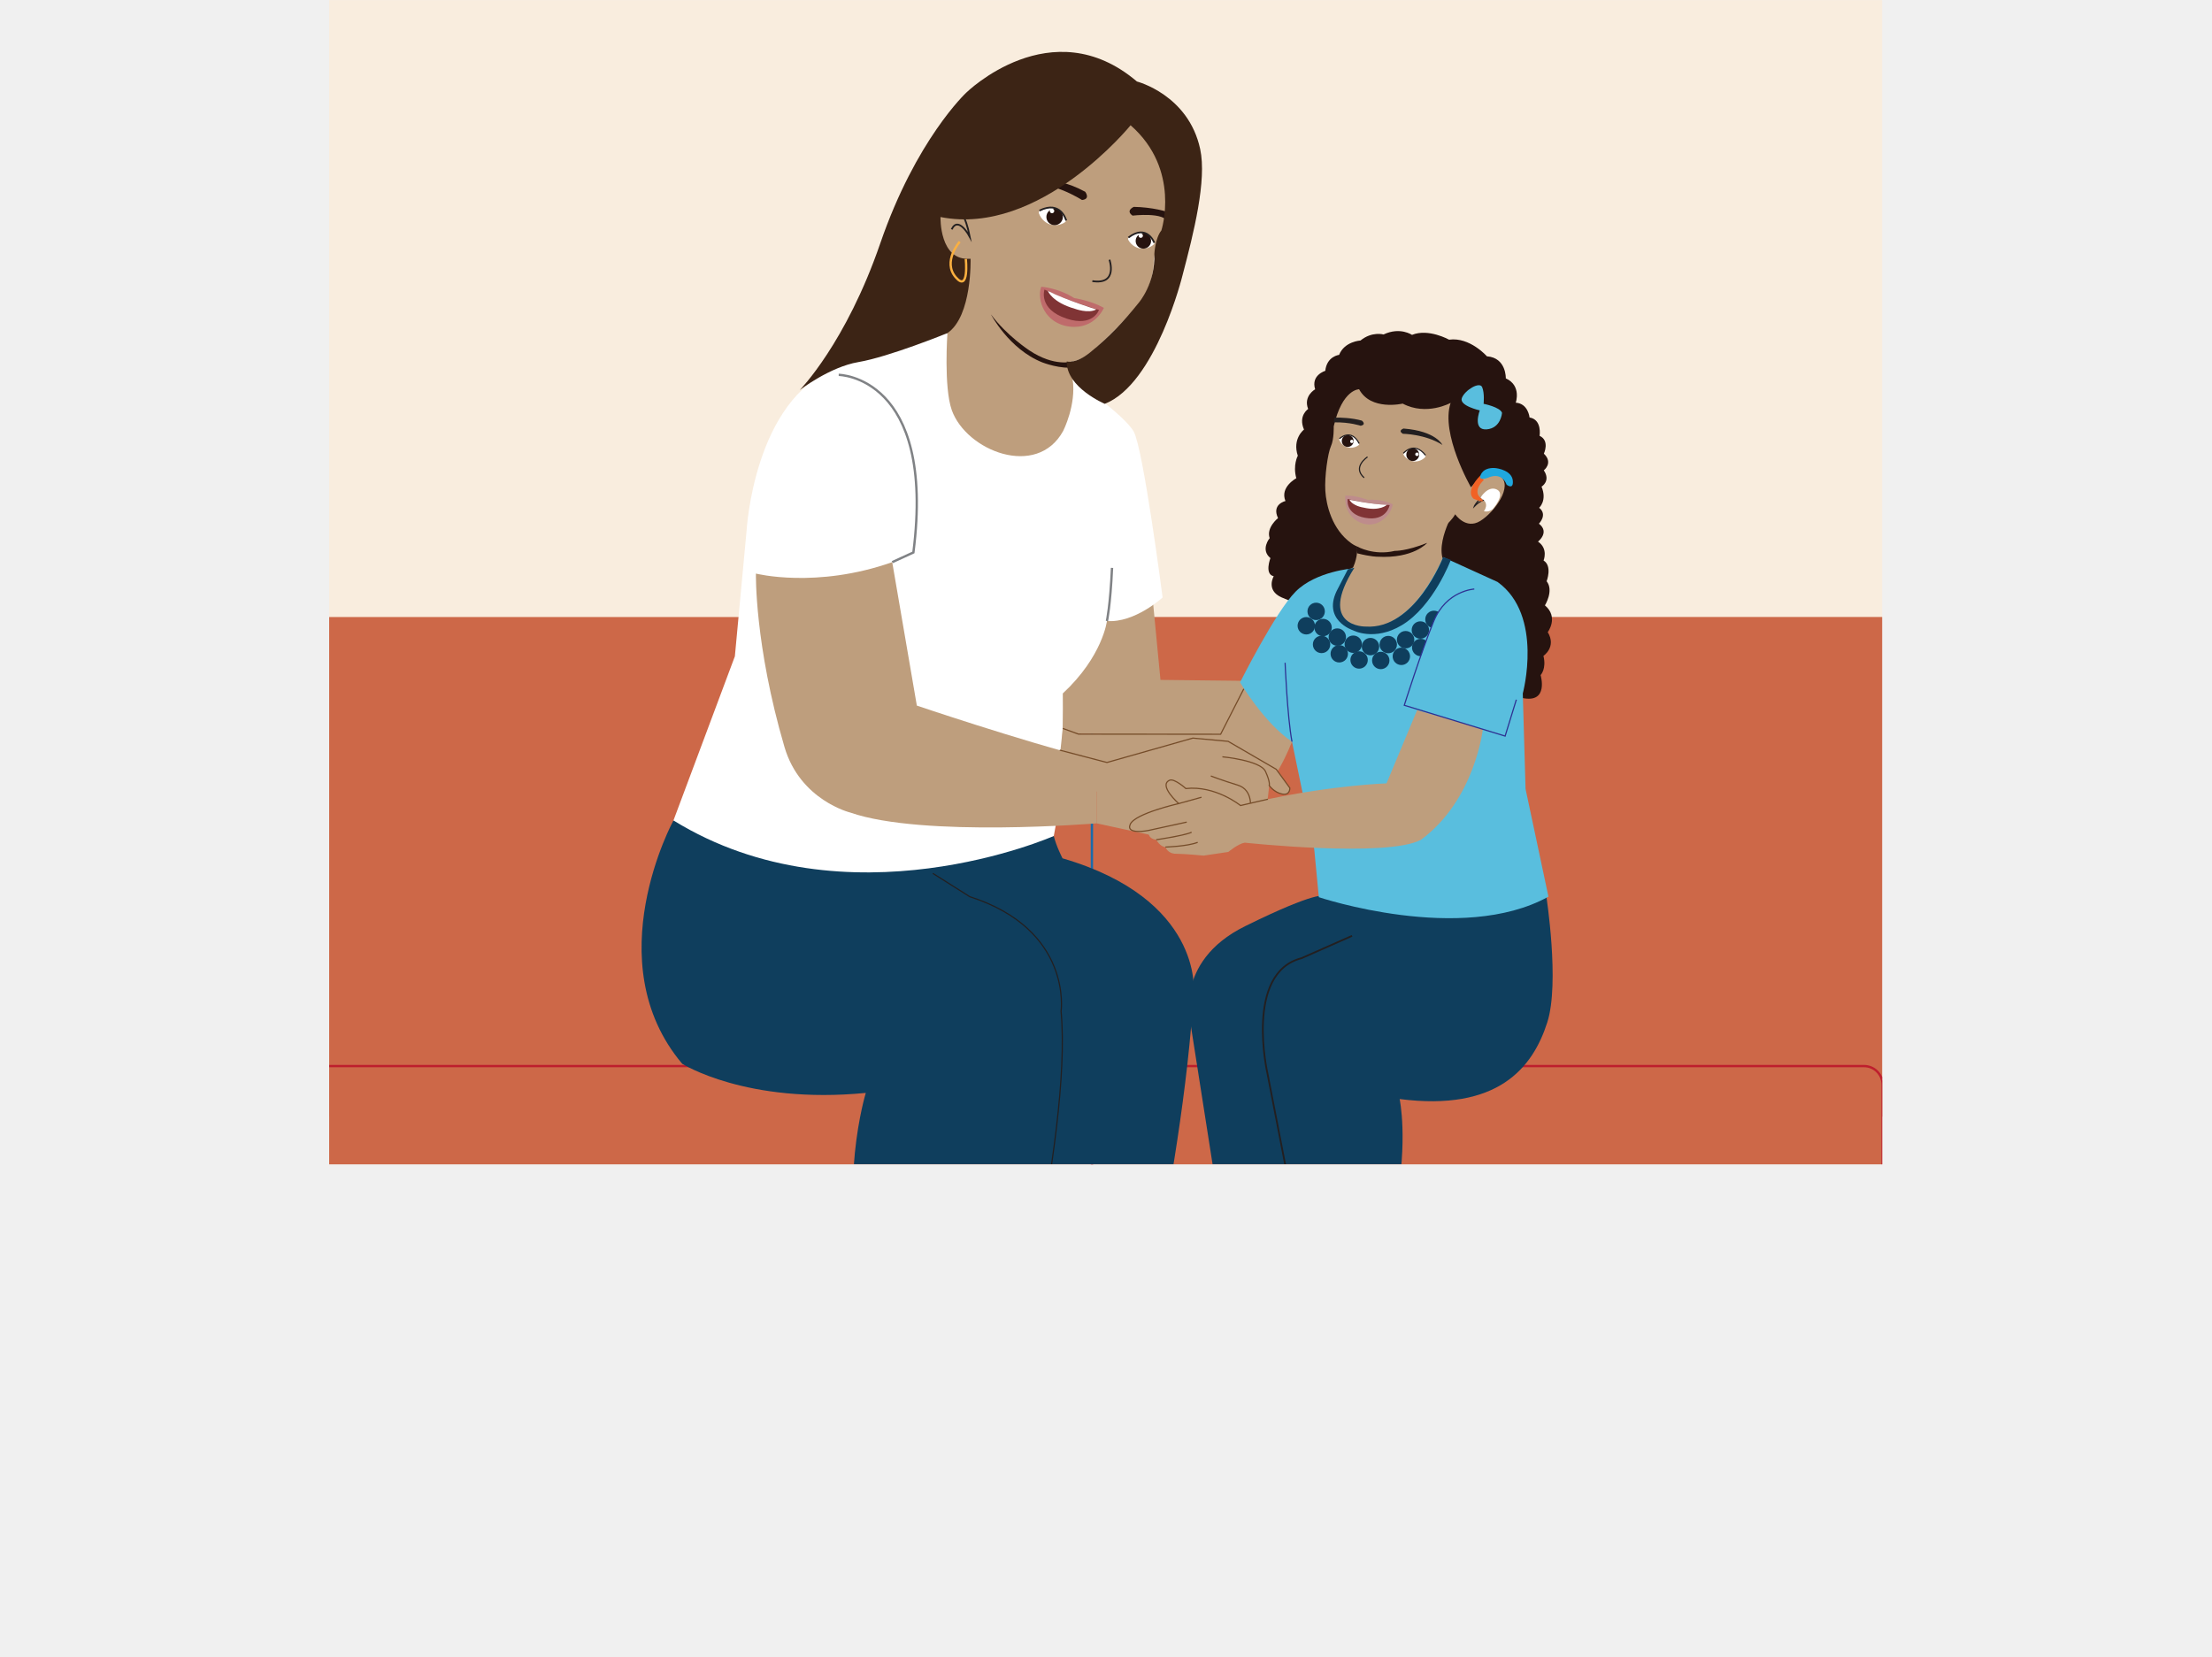
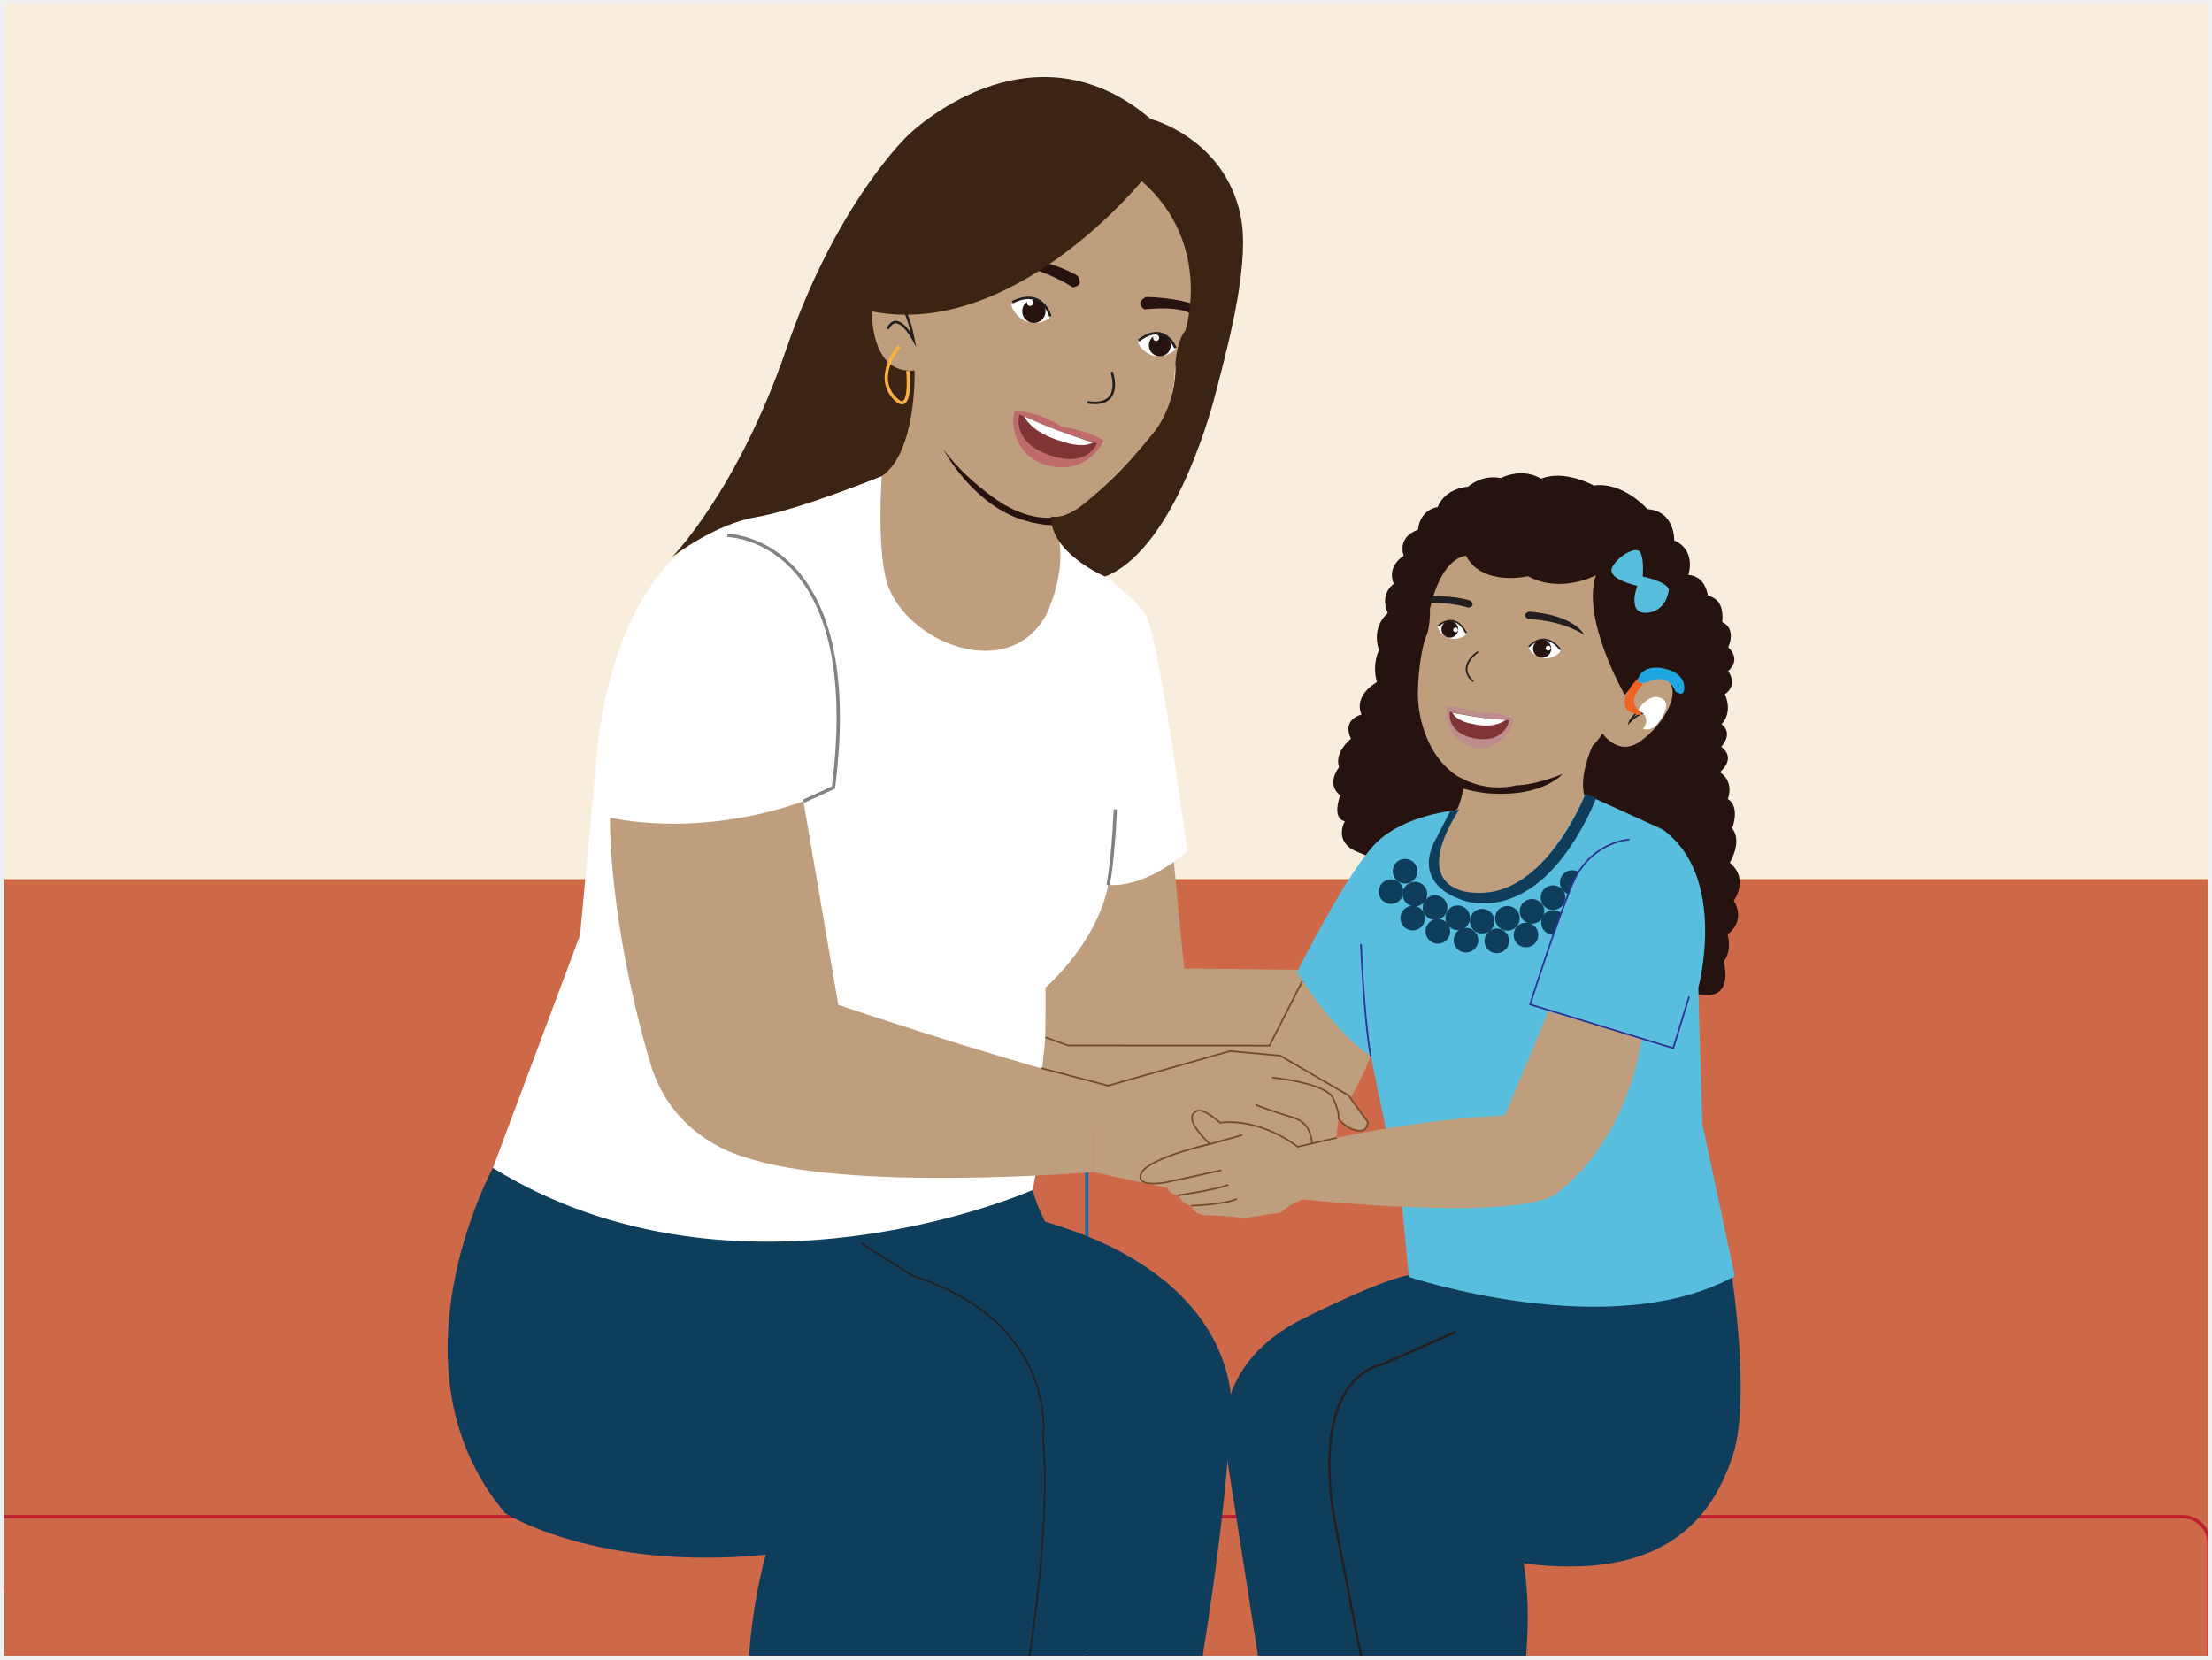
- <svg xmlns="http://www.w3.org/2000/svg" id="Layer_1" data-name="Layer 1" viewBox="0 0 1900.23 1423.38">
+ <svg xmlns="http://www.w3.org/2000/svg" id="Layer_1" data-name="Layer 1" viewBox="280.18 -2.00 1338.91 1004.55">
  <defs>
    <style>
      .cls-1, .cls-2, .cls-3, .cls-4, .cls-5, .cls-6 {
        fill: none;
      }

      .cls-2 {
        stroke-width: 1.5px;
      }

      .cls-2, .cls-7, .cls-8, .cls-9, .cls-10, .cls-3, .cls-4, .cls-5, .cls-6 {
        stroke-miterlimit: 10;
      }

      .cls-2, .cls-4 {
        stroke: #231f20;
      }

      .cls-11 {
        clip-path: url(#clippath);
      }

      .cls-12 {
        fill: #f9edde;
      }

      .cls-13 {
        fill: #006087;
      }

      .cls-14, .cls-7 {
        fill: #fff;
      }

      .cls-15 {
        fill: #f16225;
      }

      .cls-16 {
        fill: #803435;
      }

      .cls-17 {
        fill: #8b5e3c;
      }

      .cls-18 {
        fill: #be9e7d;
      }

      .cls-19 {
        fill: #be8c8c;
      }

      .cls-20 {
        fill: #bf6b6b;
      }

      .cls-21, .cls-9 {
        fill: #cd6848;
      }

      .cls-22 {
        fill: #e2ae6d;
      }

      .cls-23 {
        fill: #231f20;
      }

      .cls-24 {
        fill: #1fa8df;
      }

      .cls-25 {
        fill: #0f3e5d;
      }

      .cls-26 {
        fill: #3c2415;
      }

      .cls-27, .cls-10 {
        fill: #59bede;
      }

      .cls-28 {
        fill: #754c29;
      }

      .cls-29 {
        fill: #26130f;
      }

      .cls-7 {
        stroke: #808285;
      }

      .cls-7, .cls-8, .cls-9, .cls-3 {
        stroke-width: 2px;
      }

      .cls-8 {
        fill: #0098bd;
        stroke: #196bac;
      }

      .cls-9 {
        stroke: #be1e2d;
      }

      .cls-30 {
        clip-path: url(#clippath-1);
      }

      .cls-10 {
        stroke: #2e3192;
      }

      .cls-3 {
        stroke: #fbb040;
      }

      .cls-5 {
        stroke: #754c29;
      }

      .cls-6 {
        stroke: #fff;
        stroke-width: .3px;
      }
    </style>
    <clipPath id="clippath">
      <rect class="cls-1" x="282.77" width="1334.11" height="1000.39" />
    </clipPath>
    <clipPath id="clippath-1">
      <rect class="cls-1" x="525.53" y="18.12" width="896.63" height="982.1" />
    </clipPath>
  </defs>
  <g class="cls-11">
    <rect class="cls-12" x=".26" y=".1" width="1899.38" height="1328.92" />
    <rect class="cls-22" y="1315.53" width="1900.23" height="107.85" />
    <g>
      <rect class="cls-13" x="229.89" y="1106.3" width="1406.2" height="43.02" />
      <path class="cls-21" d="M241.65,530.12H902.53c19.72,0,35.74,16.01,35.74,35.74v393.17c0,.21-.17,.38-.38,.38H241.65c-19.72,0-35.74-16.01-35.74-35.74v-357.81c0-19.72,16.01-35.74,35.74-35.74Z" />
      <path class="cls-28" d="M169.67,1351.45h-40.2c-13.81,0-26.06-8.83-30.43-21.93l-16.53-49.58H223.16l-27.83,55.65c-4.86,9.72-14.79,15.86-25.66,15.86Z" />
      <path class="cls-21" d="M973.74,530.12h696.54s.08,.03,.08,.08v393.47c0,19.72-16.01,35.74-35.74,35.74H973.74c-19.72,0-35.74-16.01-35.74-35.74v-357.81c0-19.72,16.01-35.74,35.74-35.74Z" transform="translate(2608.36 1489.52) rotate(-180)" />
      <path class="cls-28" d="M1706.6,1351.45h40.2c13.81,0,26.06-8.83,30.43-21.93l16.53-49.58h-140.64s27.83,55.65,27.83,55.65c4.86,9.72,14.79,15.86,25.66,15.86Z" />
      <rect class="cls-1" x="1602.37" y="775.62" width="230.35" height="504.48" rx="35.2" ry="35.2" />
      <rect class="cls-8" x="40.75" y="775.62" width="230.35" height="504.48" rx="35.2" ry="35.2" transform="translate(311.86 2055.73) rotate(-180)" />
      <path class="cls-9" d="M922.3,1138.99H274.98c-8.82,0-15.96-7.15-15.96-15.96v-168.88c0-8.82,7.15-15.96,15.96-38.21H922.3c8.82,22.25,15.96,29.4,15.96,38.21v168.88c0,8.82-7.15,15.96-15.96,15.96Z" />
      <rect class="cls-9" x="938.01" y="915.93" width="679.24" height="200.8" rx="15.96" ry="15.96" transform="translate(2555.25 2032.67) rotate(-180)" />
      <line class="cls-8" x1="938.01" y1="596.7" x2="938.01" y2="967.93" />
    </g>
  </g>
  <g class="cls-30">
    <g>
      <path class="cls-17" d="M855.96,1310.74s-4.46,38.32,20.01,36.44c0,0,30.52,5.66,53.52,2.78,0,0,19.51-1.29,34.5,6.89,0,0,87.61,23.57,130.64-14.43,0,0,3.67-5.16,.15-11.75" />
      <path class="cls-18" d="M873.65,1226.07l-3.69,25.03s-11.67,65.53,101.67,72.84c98.55,6.36,53.66-27.34,53.66-27.34,0,0-29.11-20.43-68-39.41,0,0-11.2-4.06-12.73-16.81-1.96-16.38-46.86,6.16-70.91-14.32Z" />
      <path class="cls-29" d="M871.13,1248.78s-7.84,12.86,11.2,23.64c19.05,10.77,49.59,38.24,105.03,47.86,0,0,46.85,5.12,37.93-23.67,0,0,19.39,9.55,53.25,18.4,33.86,8.86,6.59,28.29,6.59,28.29,0,0-48.3,26.08-118.57,5.67,0,0-28.56-15.96-64.58-19.47-36.02-3.51-46.02-18.75-46.02-18.75,0,0-5.65-17.05,6.61-38.59,0,0,2.2-4.54,1.91-10.57,0,0-4.4-7.85,6.64-12.81Z" />
      <path class="cls-17" d="M751.62,1318.92s-6.72,40.72,19.52,39.96c0,0,32.33,7.61,57.05,5.71,0,0,20.92-.38,36.51,9.13,0,0,92.42,29.67,140.35-8.75,0,0,4.18-5.32,.76-12.55" />
      <path class="cls-18" d="M774.85,1229.33l-5.22,26.57s-15.82,69.43,104.93,83.04c104.99,11.84,58.75-26.48,58.75-26.48,0,0-30.07-23.32-70.66-45.59,0,0-11.76-4.91-12.74-18.61-1.26-17.6-50.39,4.19-75.05-18.93Z" />
      <path class="cls-29" d="M770.99,1253.48s-9.04,13.35,10.76,25.83c19.8,12.49,51.04,43.4,109.8,56.51,0,0,49.81,7.86,41.74-23.36,0,0,20.23,11.19,55.97,22.39,35.73,11.19,5.6,30.57,5.6,30.57,0,0-52.95,25.4-127,0,0,0-29.71-18.51-68.02-24.11-38.32-5.6-48.22-22.39-48.22-22.39,0,0-5.17-18.51,9.04-40.9,0,0,2.58-4.74,2.58-11.19,0,0-4.31-8.61,7.75-13.35Z" />
      <path class="cls-6" d="M1006.48,1365.93s6.75-27.81-17.21-31.08c-21.16-2.89-55.97-22.39-55.97-22.39,0,0-38.25-28.93-51.13-34.86,0,0-21.66-12.33-25.48-14.07" />
      <path class="cls-25" d="M578.53,704.9s-66.35,121.43,7.51,209.06c0,0,55.08,35.05,157.73,25.04,0,0-25.04,81.37,0,167.75,25.04,86.38,17.53,132.69,17.53,132.69,0,0,43.54,25.18,94.86,3.89l2.5-24.76,3.89,25.04s58.98,14.6,96.53-4.17c0,0,57.58-227.83,66.35-388.07,0,0,7.51-78.87-112.66-113.92,0,0-5.42-10.43-7.51-19.19,0,0-139.92,39.18-326.73-13.35Z" />
      <path class="cls-4" d="M858.67,1218.57s62.87-241.19,52.86-349.68c0,0,10.01-70.1-78.45-98.48l-31.71-20.03" />
    </g>
    <g>
      <path class="cls-25" d="M1328.36,769.91s11.65,74.64,.86,108.42c-12.52,39.22-42.56,76.78-126.85,65.93,0,0,7.51,35.05-3.34,90.97-10.85,55.92-15.02,60.92-15.02,60.92,0,0-37,15.86-58.7,4.17l-7.23-27.54,1.21,14.09s-22.91,25.7-62.69,8.73l-33.66-214.76s-15.86-54.25,46.74-85.12c62.59-30.88,67.6-25.87,67.6-25.87" />
      <path class="cls-28" d="M1119.29,1086.87s2.17,47.38,10.37,66.29c8.2,18.91,32.72,51.21-44.75,58.08,0,0-29.62,14.42-59.48,8.16,0,0-15.98-27.04,5.73-37.51,0,0,24.3-13.56,42.21-14.67,0,0-8.41-31.64-18.91-75.66,0,0,27.28,23.4,64.83-4.68Z" />
      <path class="cls-26" d="M1146.68,1184.43s-34.04,13.65-59.08,16.62c0,0-34.62,12.55-65.03,9.63,0,0,.64,4.7,3.33,8.43,0,0,29.69,6.53,62.97-8.64,0,0,64.8-5.65,57.81-26.04Z" />
      <polyline class="cls-6" points="1077.04 1123.82 1063.51 1140.83 1081.04 1157.46 1068.01 1167.71" />
      <polyline class="cls-6" points="1060.54 1122.97 1080.01 1139.28 1065.45 1152.48 1081.56 1167.75" />
      <path class="cls-17" d="M1187.91,1089.75s-1.26,48.59,7.42,68.61c8.68,20.02,34.64,54.22-47.37,61.49,0,0-31.36,15.26-62.97,8.64,0,0-16.92-28.62,6.07-39.71,0,0,25.72-14.36,44.69-15.54,0,0-9.04-44.07-11.94-78.58,0,0,24.36,24.82,64.11-4.91Z" />
      <path class="cls-26" d="M1205.76,1193.8s-34.04,13.65-59.08,16.62c0,0-34.62,12.55-65.03,9.63,0,0,.64,4.7,3.33,8.43,0,0,29.69,6.53,62.97-8.64,0,0,64.8-5.65,57.81-26.04Z" />
      <polyline class="cls-6" points="1144.76 1129.35 1131.23 1146.36 1148.76 1162.99 1135.73 1173.24" />
      <polyline class="cls-6" points="1128.26 1128.5 1147.73 1144.81 1133.17 1158.01 1149.28 1173.28" />
      <path class="cls-2" d="M1118.08,1072.78l-29.21-150.22s-20.03-86.79,29.21-99.31l43.4-19.19" />
    </g>
    <g>
      <polygon class="cls-18" points="990.46 517.02 996.9 584.15 1077.82 585.07 1088.86 632.89 897.58 630.13 935.28 537.25 990.46 517.02" />
      <path class="cls-18" d="M830.63,222.64s-6.03,49.3-25.45,75.08c0,0-42.03,131.54,66.25,159.44,0,0,86.22-3.64,60.57-120.06,0,0-17.9-12.06-14.05-31.14,4.07-20.2,2.52,.92,2.52,.92l-89.84-84.24" />
      <path class="cls-18" d="M838.88,181.79s29.64-99.87,121.68-84.28c0,0,64.27,16.44,37.23,106.22,0,0-7.22,13.67-6.73,22.03,0,0-.02,21.16-14.46,37.42-21.62,24.34-40.86,40.84-40.86,40.84,0,0-12.13,11.17-34.66,5.76,0,0-15.67-4.44-32.5-22.41,0,0-44.95-35.94-34.81-65.13,0,0-25.94,9.17-26.92-28.65,0,0,3.73-51.07,32.03-11.8Z" />
      <path class="cls-29" d="M929.5,171.83s-27.94-17.83-44.7-11.63c0,0,14.78-13.14,47.44,4.55,0,0,4.88,6.32-2.74,7.08Z" />
      <path class="cls-29" d="M1004.96,183.54c-.32-1.77-15.94-5.61-30.98-5.8,0,0-7.34,3.14-1.06,7.51,0,0,28.01-3.37,30.25,5.94,0,0,2.58-3.28,1.79-7.66Z" />
      <path class="cls-2" d="M953.09,223.14s7.67,21.85-14.71,18.37" />
      <path class="cls-2" d="M812.43,184.39s13.33-18.87,20.64,18.97c0,0-9.78-18.41-15.52-6.3" />
      <path class="cls-29" d="M921.53,310.52s-15.57,5.13-37.44-9.58c0,0-19.21-12.51-32.82-30.83,0,0,15.53,29.91,44.12,41.24,0,0,16.02,6.31,28.04,4.06,0,0-1.26-1.92-1.91-4.88Z" />
      <g>
        <path class="cls-14" d="M892.45,182.17s.14-.67,.76-1.12c2.05-1.49,6.61-4.1,12.58-2.79,6.68,1.47,8.98,8.56,9.74,11.08,.13,.43,.04,.77,.04,.77,0,0-.06,.38-.34,.59-1.34,1-5.66,3.67-12,2.37-3.78-.77-8.62-3.97-10.76-9.8-.15-.41-.07-.86,0-1.1Z" />
        <circle class="cls-29" cx="905.97" cy="186.39" r="7.07" />
        <circle class="cls-14" cx="903.73" cy="181.25" r="1.94" />
        <path class="cls-2" d="M915.93,189.45s-4.61-17.74-22.97-8.51" />
      </g>
      <g>
        <path class="cls-14" d="M969.04,205.02s.04-.65,.55-1.15c1.7-1.67,5.56-4.76,11.3-4.39,6.42,.42,9.57,6.68,10.64,8.91,.18,.38,.14,.71,.14,.71,0,0,0,.36-.23,.6-1.1,1.12-4.74,4.22-10.82,3.92-3.62-.18-8.58-2.46-11.41-7.57-.2-.36-.18-.79-.16-1.03Z" />
        <circle class="cls-29" cx="982.22" cy="207" r="6.63" />
        <circle class="cls-14" cx="979.97" cy="202.49" r="1.86" />
        <path class="cls-2" d="M991.62,208.61s-6.27-16.72-22.25-4.5" />
      </g>
      <path class="cls-20" d="M894.46,246.37s14.17,.75,28.39,9.74c0,0,14.17,2.06,25.44,8.39,0,0-7.62,18.6-29.28,16.12-21.66-2.47-28.59-23.26-24.54-34.25Z" />
      <path class="cls-16" d="M897.27,248.79s-5.75,16.79,19.11,24.99c22.58,7.45,27.71-7.49,27.71-7.49,0,0-25.77-7.38-46.82-17.5Z" />
      <path class="cls-14" d="M900.18,249.99s3.62,9.74,23.13,15.28c0,0,11.7,4.43,18.48,.58,0,0-24.95-7.71-41.61-15.86Z" />
      <path class="cls-14" d="M813.89,286.19s-3.28,46.4,3.74,66.16c12.45,35.01,73.14,59.13,95.7,17.89,0,0,11.46-22.43,8.1-44.51,0,0,44.2,30.35,52.48,45.06,8.28,14.71,24.83,142.54,24.83,142.54,0,0-23.91,22.07-47.82,20.23,0,0-3.59,30.35-37.92,62.23,0,0,1.23,79.09-7.73,122.46,0,0-177.75,78.61-326.73-13.35l52.75-140.99,10.12-108.52s6.44-112.19,76.33-138.86c52.26-19.94,96.16-30.35,96.16-30.35Z" />
      <path class="cls-7" d="M720.49,322.06s83.49,.86,64.17,152.6l-18.19,8.33" />
      <path class="cls-7" d="M950.91,533.57s2.94-13.18,4.38-45.67" />
      <path class="cls-26" d="M971.24,107.63s-77.76,95.81-163.29,78.84c0,0-1.19,38.37,25.83,35.77,0,0,1.45,49.35-19.89,63.95,0,0-50.23,20.47-76.49,24.9-24.58,4.15-50.32,23.98-50.32,23.98,0,0,39.64-40.21,69.13-126.04,30.62-89.11,73.78-129.35,73.78-129.35,0,0,73.26-72.09,146.69-9.66,0,0,44.23,11.31,54.33,58,5.84,27-5.62,72.36-15.16,108.51,0,0-22.79,93.15-66.77,110.44,0,0-33.09-14.02-32.7-36.39,0,0,7.7,2.24,19.83-7.58,16.55-13.4,28.94-26.6,42.25-43.16,0,0,14.15-16.37,13.21-41.98,0,0,.66-13.22,6.01-19.85,0,0,17.04-52.26-26.43-90.39" />
      <path class="cls-3" d="M824.47,207.65s-15.07,17.18-3.43,30.59c11.64,13.41,8.64-15.77,8.64-15.77" />
    </g>
    <g>
      <g>
        <path class="cls-29" d="M1100.89,513.23c-13.71-6.14-6.68-18.15-6.68-18.15-8.23-1.75-2.85-15.58-2.85-15.58-8.87-7.28-.65-17.15-.65-17.15-3.15-9.04,7.18-17.22,7.18-17.22-5.7-11.99,6.39-14.65,6.39-14.65-4.98-12.06,9.33-19.59,9.33-19.59-3.15-11.37,1.28-19.32,1.28-19.32-4.92-14.76,5.32-22.5,5.32-22.5-5.2-11.99,3.56-17.66,3.56-17.66-4.35-11.18,6.01-16.94,6.01-16.94-3.78-12.25,8.71-15.85,8.71-15.85,1.3-12.57,11.88-13.73,11.88-13.73,4.64-11.63,18.37-12.33,18.37-12.33,9.86-8.05,19.81-5.19,19.81-5.19,14.21-6.75,24.43,.36,24.43,.36,14.13-5.8,31.86,4.11,31.86,4.11,17.84-2.47,32.5,14.29,32.5,14.29,16.84,1.24,16.23,18.96,16.23,18.96,13.71,6.14,8.55,20.88,8.55,20.88,10.72,.7,11.85,12.72,11.85,12.72,10.94,1.81,8.63,15.76,8.63,15.76,8.99,4.2,3.66,15.33,3.66,15.33,8.37,7.97-.05,14.33-.05,14.33,6.23,9.17-1.93,14.01-1.93,14.01,4.98,12.06-2.07,18.15-2.07,18.15,7.55,5.9-.19,13.66-.19,13.66,9.56,7.39-.78,15.4-.78,15.4,9.06,6.15,4.77,16.24,4.77,16.24,7.73,4.77,2.63,17.81,2.63,17.81,6.42,8.04-1.46,20.74-1.46,20.74,12.08,10.2,2.42,23.02,2.42,23.02,7.73,12.75-3.7,20.37-3.7,20.37,2.77,11.23-2.43,16.5-2.43,16.5,0,0,7.33,24.5-15.62,19.69" />
        <path class="cls-18" d="M1167.56,334.44s-14.41-.3-21.82,31.91c0,0,.37,10.93-2.37,16.95-2.74,6.03-5.58,26.29-4.84,38.38,.74,12.09,5.6,33.08,22.31,45.07,16.71,11.99,47.96,1.66,47.96,1.66,0,0,31.73-9.46,41.29-26.57,0,0,8.99,13.45,21.47,5.8,12.48-7.66,28.39-29.95,17.34-38.51-9.48-7.35-21.29,4.94-24.45,8.57-.52,.6-.81,.96-.81,.96,0,0-26.41-45.82-17.47-72.52,0,0-20.67,11.45-41.18,.62,0,0-27.36,6.47-37.44-12.32Z" />
        <path class="cls-27" d="M1290.34,354.7s-.91,13.25-13.27,14.19c-12.37,.93-5.88-16.3-5.88-16.3,0,0-17.88-3.96-15.39-10.61,2.48-6.65,15.24-14.5,17.45-9.36,2.21,5.14,1.25,14.33,1.25,14.33,0,0,14.14,2.75,15.84,7.76Z" />
        <path class="cls-23" d="M1205.1,372.69s19.34,.19,34.01,9.58c0,0-5.39-11.93-33.41-14.08,0,0-5.13,1.67-.6,4.5Z" />
        <path class="cls-23" d="M1146.16,362.87c13.6-.23,22.79,2.95,22.79,2.95,5.22-1.12,.97-4.44,.97-4.44-8.44-2.34-18.24-2.72-23.46-2.57,0,0-1.04,4.07-.3,4.06Z" />
        <path class="cls-19" d="M1196.48,433.27s-9.24-4.91-21.57-3.81c0,0-9.72-3.95-19.21-3.66,0,0-2.1,16.51,12.52,23.04,14.62,6.53,26.73-5.98,28.26-15.56Z" />
        <path class="cls-16" d="M1193.81,433.95s-2.61,14.47-21.38,10.89c-17.05-3.25-14.73-16.13-14.73-16.13,0,0,19.04,4.53,36.12,5.24Z" />
        <path class="cls-14" d="M1191.44,433.72s-5.93,5.8-20.32,2.33c0,0-9.05-1.26-11.89-6.74,0,0,18.65,3.98,32.21,4.41Z" />
        <path class="cls-4" d="M1174.79,392.56s-13.45,8.71-2.9,17.9" />
        <path class="cls-29" d="M1168.48,470.91s16.23,2.98,32.59-.77c0,0,10.14-1.12,27.22-9.31,0,0-9.81,12.74-39.48,13.95,0,0-10.04,.76-22.45-.7,0,0,.55-1.55,2.13-3.17Z" />
        <path class="cls-4" d="M1287.53,426.77s-4.05-9.71-12.1-2.13c-8.06,7.58-8.96,10.44-8.96,10.44,0,0,11.8-12.22,13.29-.33" />
        <g>
          <path class="cls-15" d="M1274.6,412.49s-9.92,8.84-2.89,15.17c7.03,6.33-5.67,.92-5.67,.92,0,0-8.42-5.62,5.85-20.23l2.71,4.14Z" />
          <path class="cls-14" d="M1271.71,427.66s6.59-10.97,14.31-7c7.73,3.97-3.7,16.77-3.7,16.77,0,0-3.05,2.91-7.58,1.8,0,0,5.85-7.12-3.04-11.56Z" />
          <path class="cls-24" d="M1294.28,416.42s6.04,4.96,5.31-3.43c-.73-8.4-12.33-10.82-16.13-10.91-3.79-.09-9.46,.74-11.57,6.26-2.11,5.53,6.83,1.94,6.83,1.94,0,0,11-5.52,15.56,6.14Z" />
        </g>
        <g>
          <path class="cls-14" d="M1224.55,392.16s.12-.52-.16-1.04c-.95-1.73-3.28-5.1-7.92-6.16-5.2-1.19-9.18,3.03-10.55,4.55-.24,.26-.28,.53-.28,.53,0,0-.08,.29,.04,.53,.61,1.15,2.76,4.47,7.66,5.68,2.92,.72,7.39,.09,10.85-3.3,.24-.24,.33-.59,.37-.78Z" />
          <circle class="cls-29" cx="1213.62" cy="390.62" r="5.51" />
          <circle class="cls-14" cx="1217.27" cy="390.31" r="1.51" />
          <path class="cls-4" d="M1205.59,389.44s9.17-10.95,19.01,1.68" />
        </g>
        <g>
          <path class="cls-14" d="M1167.55,381.85s.19-.46,0-.98c-.63-1.72-2.29-5.14-6.4-6.77-4.6-1.83-8.84,1.48-10.32,2.68-.25,.21-.33,.45-.33,.45,0,0-.12,.25-.03,.49,.4,1.14,1.9,4.49,6.22,6.29,2.57,1.07,6.77,1.12,10.41-1.5,.25-.18,.39-.49,.45-.66Z" />
          <circle class="cls-29" cx="1157.75" cy="378.88" r="5.09" />
          <circle class="cls-14" cx="1161.26" cy="379.25" r="1.43" />
          <path class="cls-4" d="M1150.7,376.91s9.86-9.54,16.93,4.2" />
        </g>
      </g>
      <path class="cls-18" d="M1068.48,591.84l-19.91,39.02-122.09-.11-13.49-4.9-5.52,51.5s149.86,13.23,168.17,7.66c18.31-5.57,34.24-47.77,34.24-47.77" />
      <path class="cls-18" d="M766.47,482.99l21.15,123.23s85.88,29.17,154.5,47.09l-.11,54.09s-149.36,12.38-211.4-9.22c0,0-43.22-10.42-56.71-56.4-25.82-88.02-24.52-148.98-24.52-148.98,0,0,51.81,13.18,117.1-9.81Z" />
      <path class="cls-18" d="M942.12,653.31l8.83,1.8,80.88-23.81,52.9,12.99,23.3,32.69s-.5,14.06-17.71-2.11l-2.19,19.93s-6.45,14.59-14.12,.98l-9.51,17.45s-7.77,10.1-11.76-2.64l-10.36,20.38s-13.22-3.43-9.71-18.87l-45.39,5.06-45.28-9.77,.11-54.09Z" />
      <path class="cls-5" d="M1074.01,695.79s3.17-17-10.72-21.24c-13.89-4.24-23.12-7.84-23.12-7.84" />
      <path class="cls-18" d="M1247.05,443.29s-22.51,40.7,4.93,48.22c0,0-5.94,71.05-71.58,73.11,0,0-62.18-4.41-32.49-67.82l14.52-9.36c4.24-9.6,3.39-16.94,3.39-16.94l68.16-35.02" />
      <path class="cls-29" d="M1166.24,469.71s13.92,7.91,32,3.59c0,0,9.75,.37,27.79-6.88,0,0-11.55,13.7-42.7,11.89,0,0-5.48,.11-17.31-2.9,0,0-1.6-4.17,.22-5.7Z" />
      <path class="cls-27" d="M1162.44,488.33s-31.85,2.39-49.37,19.91c-17.52,17.52-47.77,78.03-47.77,78.03,0,0,20.7,35.03,44.59,50.96l19.11,92.36,3.94,41.25s122.41,40.94,197.26-.46l-19.66-92.54-2.39-82.01s18.18-67.15-21.63-95.82l-46.75-21.3s-8.27,19.89-22.38,36.94c-13.95,16.86-33.67,26.67-48.28,23.3-9.96-2.3-16.9-8.17-18.24-15.17-2.84-14.83,11.56-35.43,11.56-35.43Z" />
      <path class="cls-25" d="M1163.47,487.83c-32.38,51.27,9.63,50.49,9.63,50.49,42.4,2.96,66.67-59.62,66.67-59.62l6.59,2.3s-14.87,39.85-42.16,56.17c-23.74,14.2-41.89,4.37-41.89,4.37,0,0-27.63-8.87-12.98-35.85l8.59-16.57,5.55-1.29Z" />
      <circle class="cls-25" cx="1162.52" cy="553.49" r="7.47" />
      <circle class="cls-25" cx="1177.32" cy="555.55" r="7.47" />
      <circle class="cls-25" cx="1192.59" cy="553.8" r="7.47" />
      <circle class="cls-25" cx="1207.49" cy="549.6" r="7.47" />
      <circle class="cls-25" cx="1220.18" cy="541.29" r="7.47" />
      <circle class="cls-25" cx="1231.84" cy="532.15" r="7.47" />
      <circle class="cls-25" cx="1148.81" cy="547.36" r="7.47" />
      <circle class="cls-25" cx="1136.6" cy="539.16" r="7.47" />
      <circle class="cls-25" cx="1130.65" cy="525.28" r="7.47" />
      <circle class="cls-25" cx="1167.54" cy="567.03" r="7.47" />
      <circle class="cls-25" cx="1186.15" cy="567.46" r="7.47" />
      <circle class="cls-25" cx="1203.83" cy="563.91" r="7.47" />
      <circle class="cls-25" cx="1220.47" cy="556.32" r="7.47" />
      <circle class="cls-25" cx="1150.5" cy="561.71" r="7.47" />
      <circle class="cls-25" cx="1135.29" cy="553.68" r="7.47" />
      <circle class="cls-25" cx="1122.18" cy="537.64" r="7.47" />
      <path class="cls-5" d="M1052.74,710.6s12.98-12.09-1.31-18.21c-14.29-6.12-17.21-2.95-17.21-2.95" />
      <path class="cls-18" d="M1220.56,721.62c46.8-34.48,53.35-95.55,53.35-95.55l-56.53-15.92-26.28,62.9s-44.28,1.43-101.9,13.6c-7.63,1.61-15.5,3.41-23.53,5.43,0,0-27.22-16.3-46.95-14.6l-13.95-7.14s-6.12,1.02-2.38,6.8c3.74,5.78,10.21,13.27,10.21,13.27,0,0-29.26,9.19-39.12,16.33-9.87,7.14,3.06,7.14,3.06,7.14l9.87-.34s-.99,7.15,6.88,7.93c0,0,3.15,6.03,7.87,6.3,0,0,1.84,5.77,9.18,5.77s23.61,1.57,23.61,1.57l21.25-3.15s8.37-7.01,14.07-7.96c0,0,121.65,13.08,151.28-2.39" />
      <path class="cls-5" d="M1019.48,706.32l-33.08,7.22s-19.54,3.94-15.45-5.36,41.64-17.77,41.64-17.77l19.57-5.44" />
      <path class="cls-5" d="M993.29,721.48s24.81-3.68,30.37-6.46" />
      <path class="cls-5" d="M1001.16,727.78s19.02-.59,27.72-4.07" />
      <path class="cls-10" d="M1266.51,506.09s-24.06,1.2-34.89,27.67c-10.83,26.47-25.27,72.19-25.27,72.19l86.63,26.47,9.63-31.28" />
      <path class="cls-10" d="M1103.97,569.43s1.84,45.98,5.91,67.79" />
      <path class="cls-5" d="M910.37,644.5l40.58,10.61,73.77-20.95,30.3,2.78,41.36,24.02,11.65,16.03s.45,6.69-6.71,5.21-11-7.32-11-7.32c0,0,1.14-2.6-3.21-12.11s-37-12.54-37-12.54" />
      <path class="cls-5" d="M1089.2,686.66l-23.53,5.43s-21.41-17.4-46.95-14.6c0,0-9.91-8.9-13.95-7.14-10,4.35,7.82,20.07,7.82,20.07" />
      <polyline class="cls-5" points="1068.48 591.84 1048.58 630.85 926.48 630.74 913 625.84" />
    </g>
  </g>
</svg>
